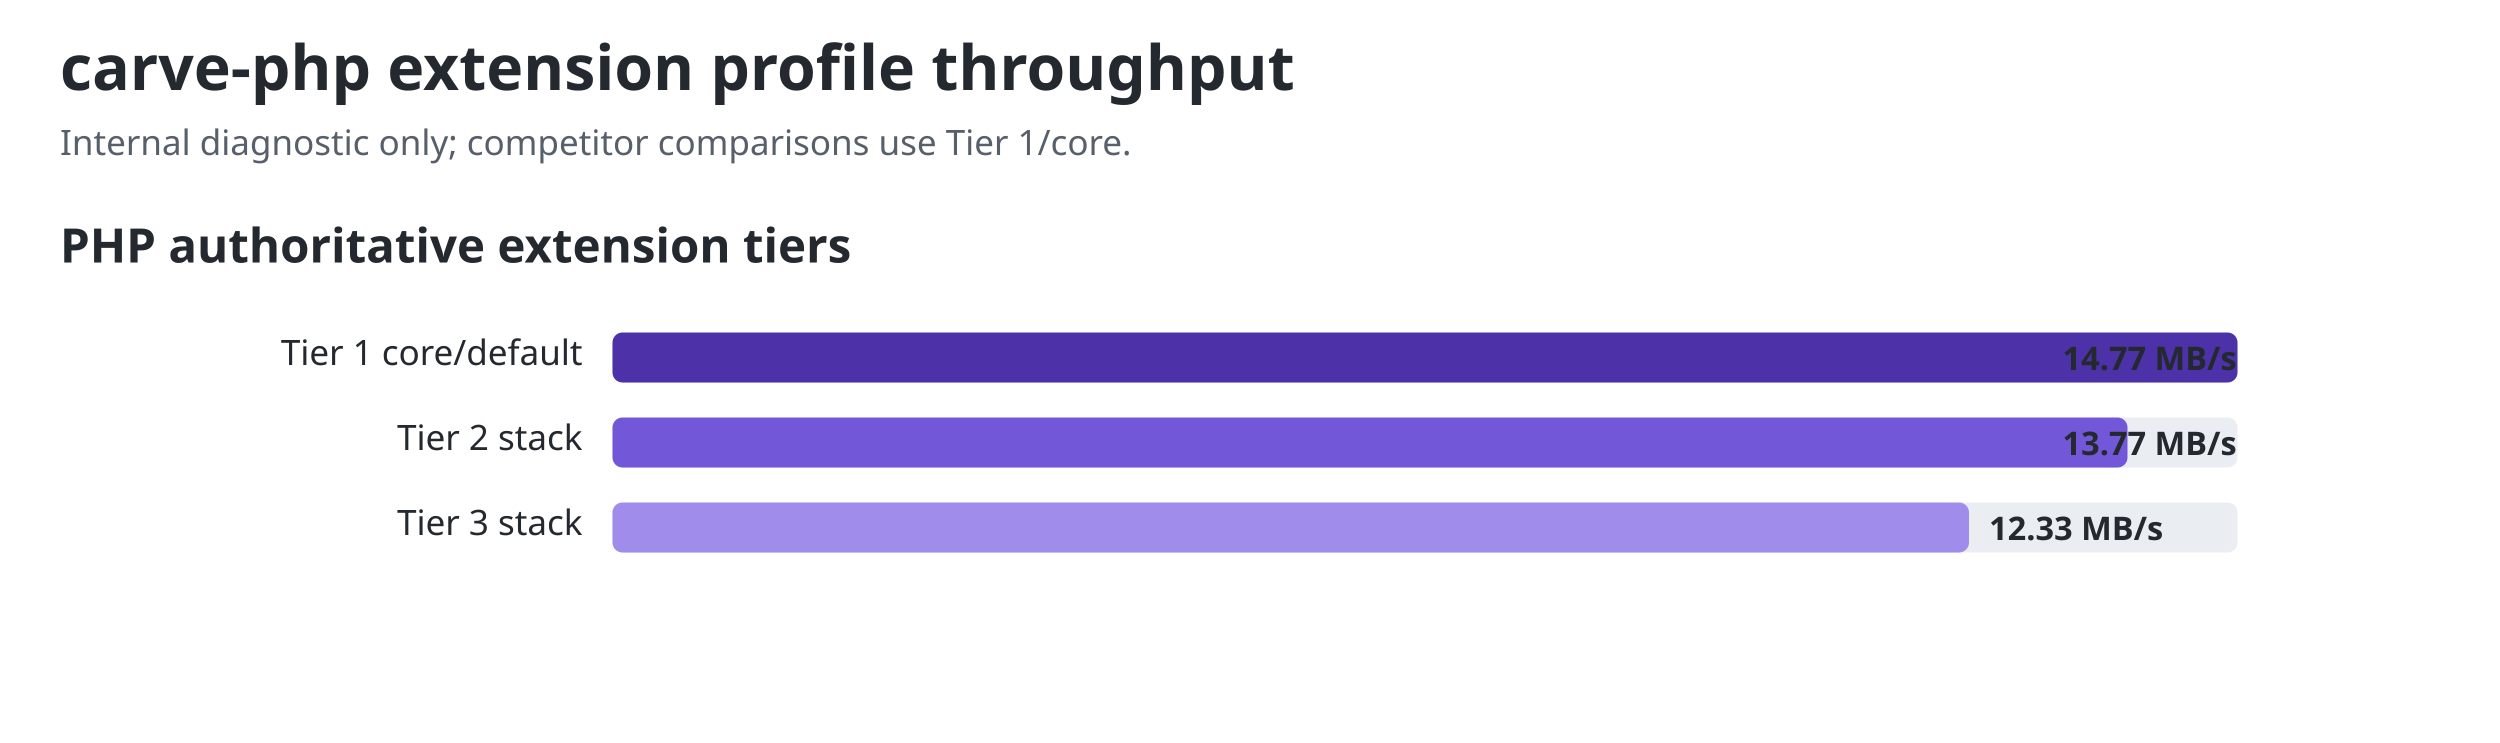
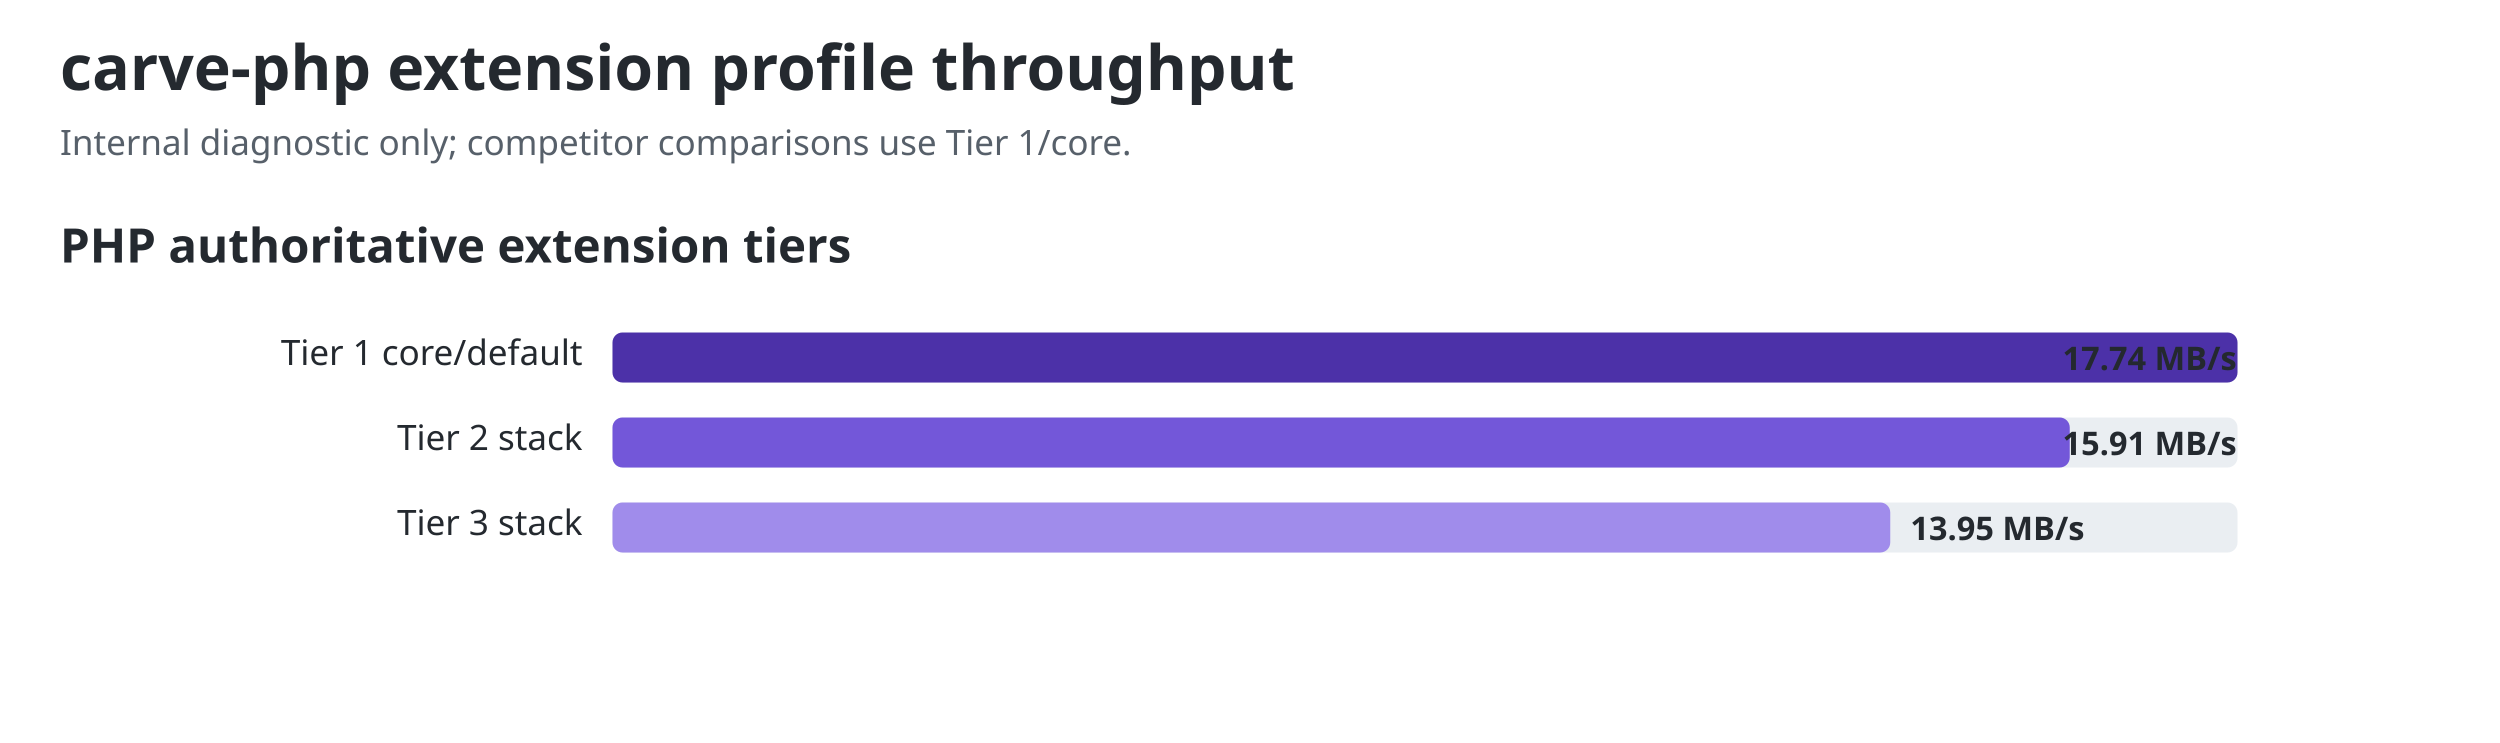
<svg xmlns="http://www.w3.org/2000/svg" width="1000" height="297" viewBox="0 0 1000 297" role="img" aria-labelledby="title desc">
  <style>text{font-family:ui-sans-serif,system-ui,sans-serif;fill:#24292f}.title{font-size:25px;font-weight:700}.sub{font-size:14px;fill:#57606a}.group{font-size:19px;font-weight:650}.label{font-size:14px}.value{font-size:13px;font-weight:650;fill:#24292f}.track{fill:#eaeef2}@media(prefers-color-scheme:dark){text,.value{fill:#f0f6fc}.sub{fill:#8c959f}.track{fill:#30363d}}</style>
  <text id="chart-title" class="title" x="24" y="36">carve-php extension profile throughput</text>
  <text class="sub" x="24" y="62">Internal diagnostic only; competitor comparisons use Tier 1/core.</text>
  <text class="group" x="24" y="105">PHP authoritative extension tiers</text>
  <text class="label" x="233" y="146" text-anchor="end">Tier 1 core/default</text>
  <rect class="track" x="245" y="133" width="650" height="20" rx="4" />
  <rect x="245" y="133" width="650.0" height="20" rx="4" fill="#4c31a8" />
-   <text class="value" x="825" y="148">14.77 MB/s</text>
+   <text class="value" x="825" y="148">17.74 MB/s</text>
  <text class="label" x="233" y="180" text-anchor="end">Tier 2 stack</text>
  <rect class="track" x="245" y="167" width="650" height="20" rx="4" />
-   <rect x="245" y="167" width="606.0" height="20" rx="4" fill="#7357d9" />
-   <text class="value" x="825" y="182">13.77 MB/s</text>
+   <rect x="245" y="167" width="582.9" height="20" rx="4" fill="#7357d9" />
+   <text class="value" x="825" y="182">15.91 MB/s</text>
  <text class="label" x="233" y="214" text-anchor="end">Tier 3 stack</text>
  <rect class="track" x="245" y="201" width="650" height="20" rx="4" />
-   <rect x="245" y="201" width="542.6" height="20" rx="4" fill="#a08ceb" />
-   <text class="value" x="795.62" y="216">12.33 MB/s</text>
+   <rect x="245" y="201" width="511.1" height="20" rx="4" fill="#a08ceb" />
+   <text class="value" x="764.133" y="216">13.95 MB/s</text>
</svg>
